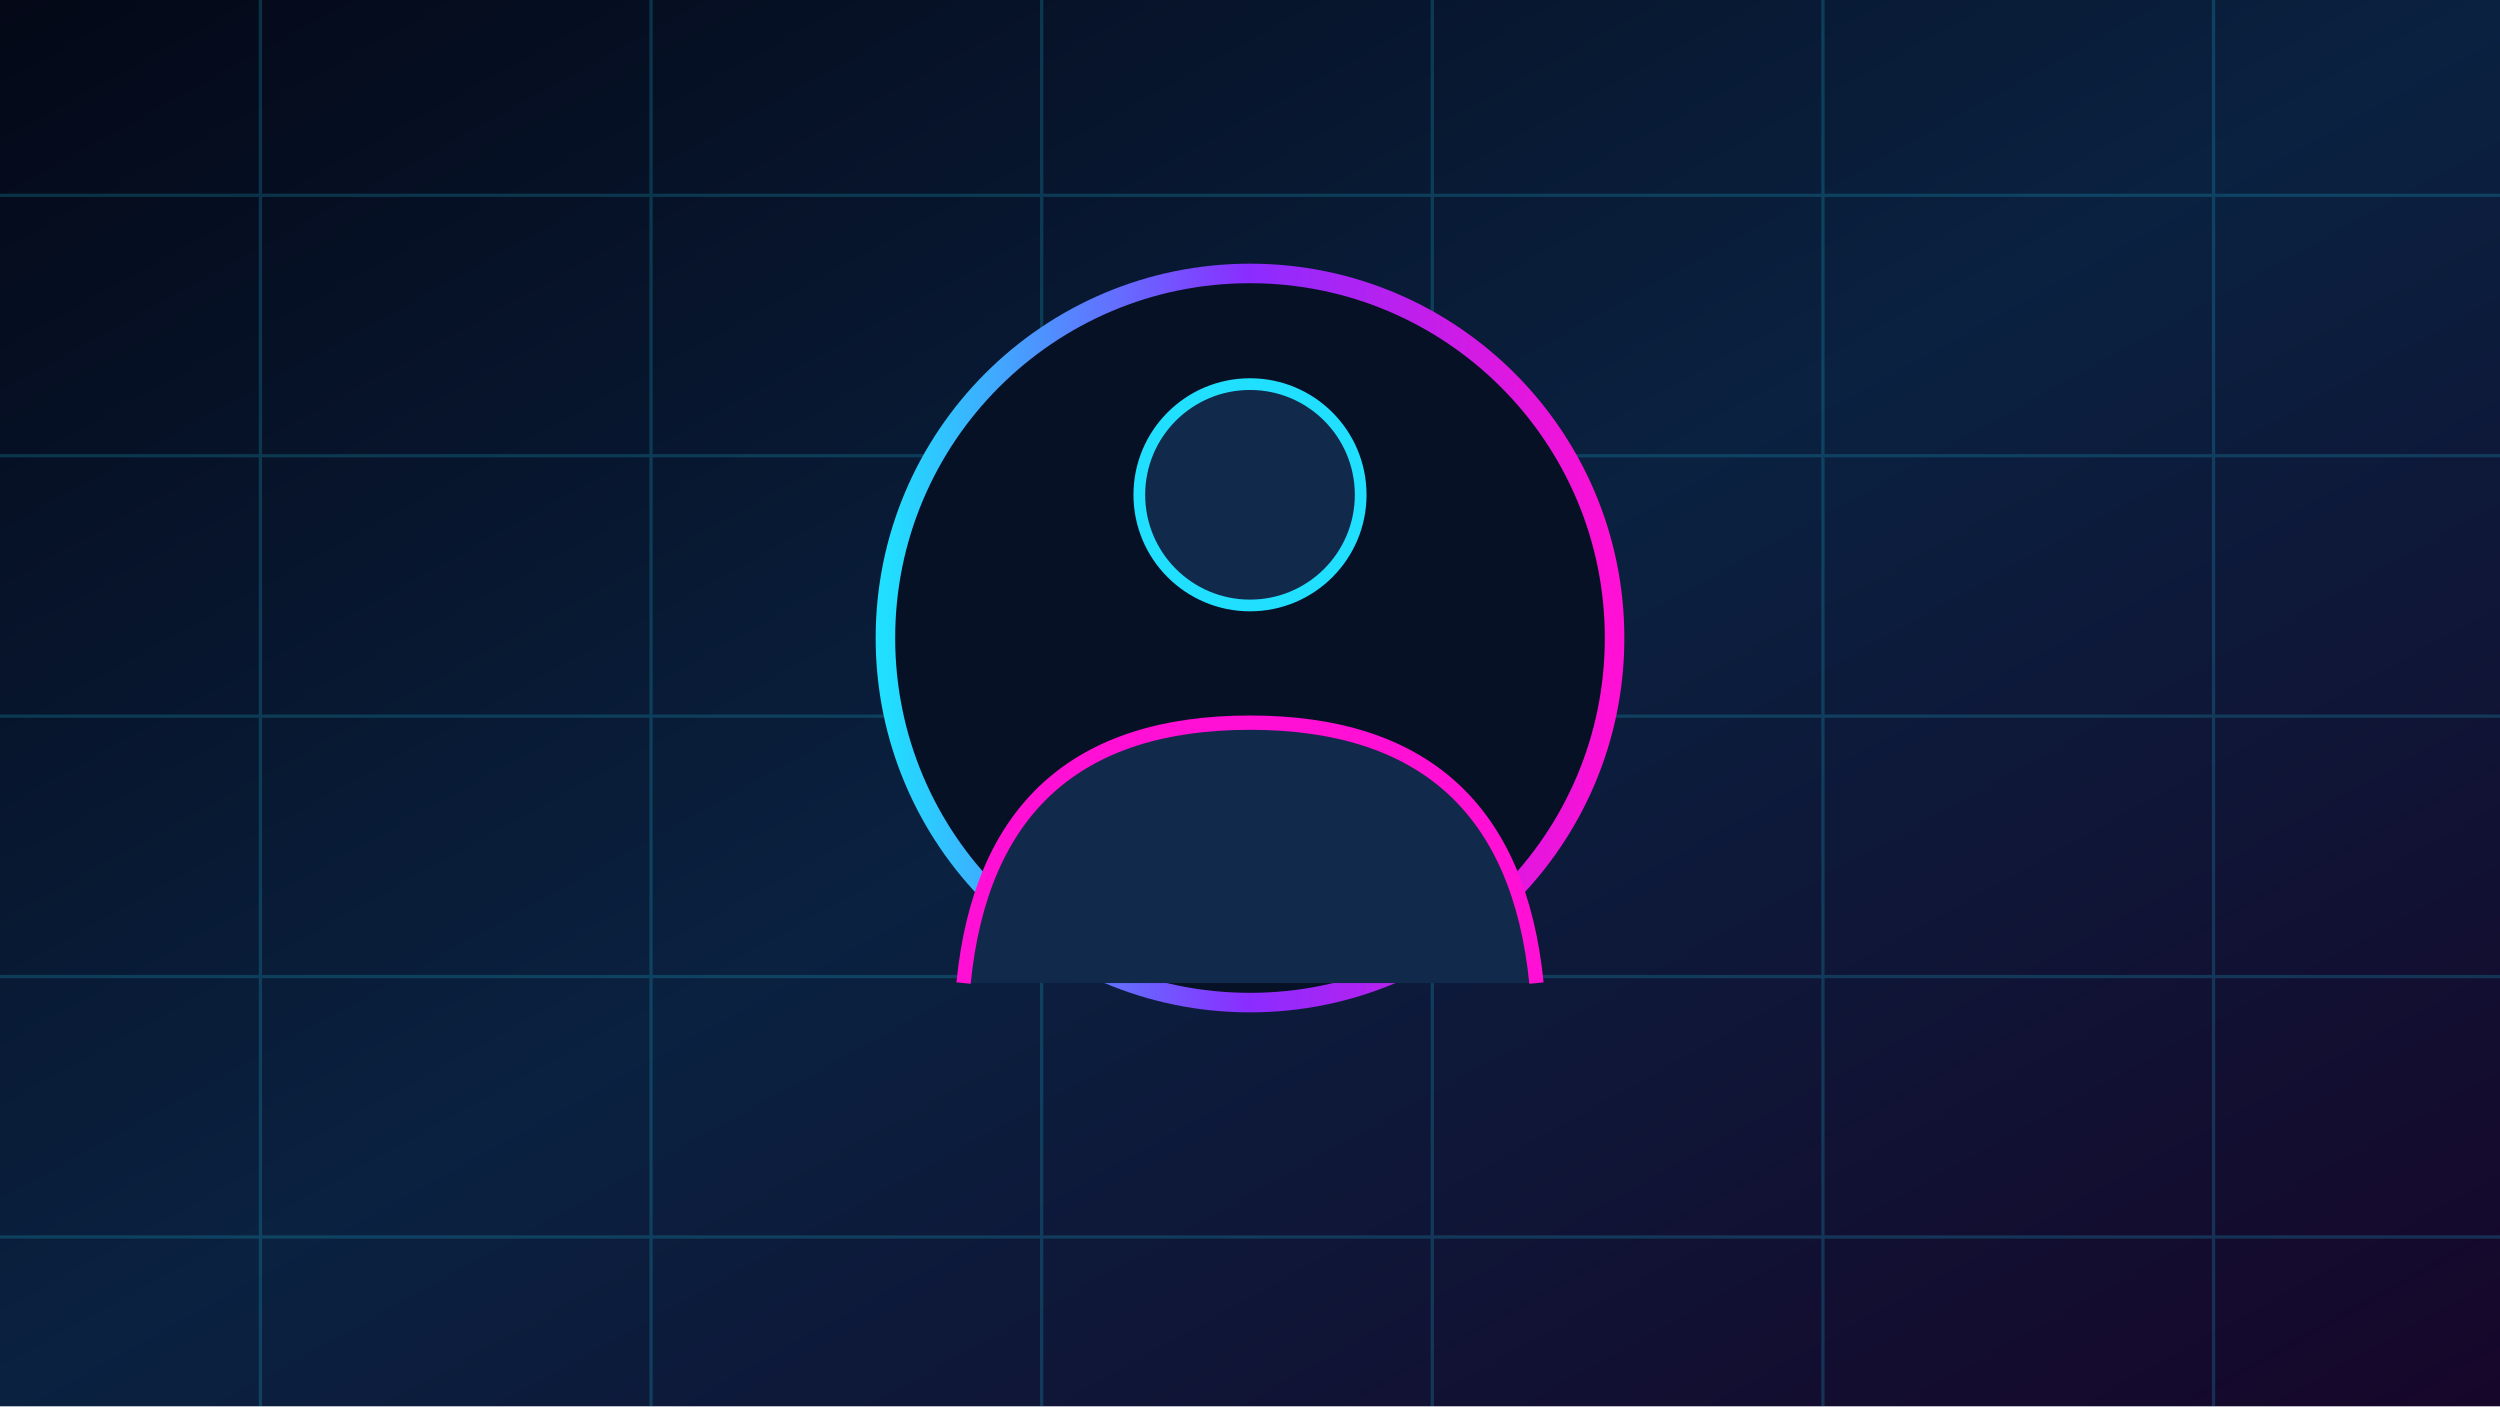
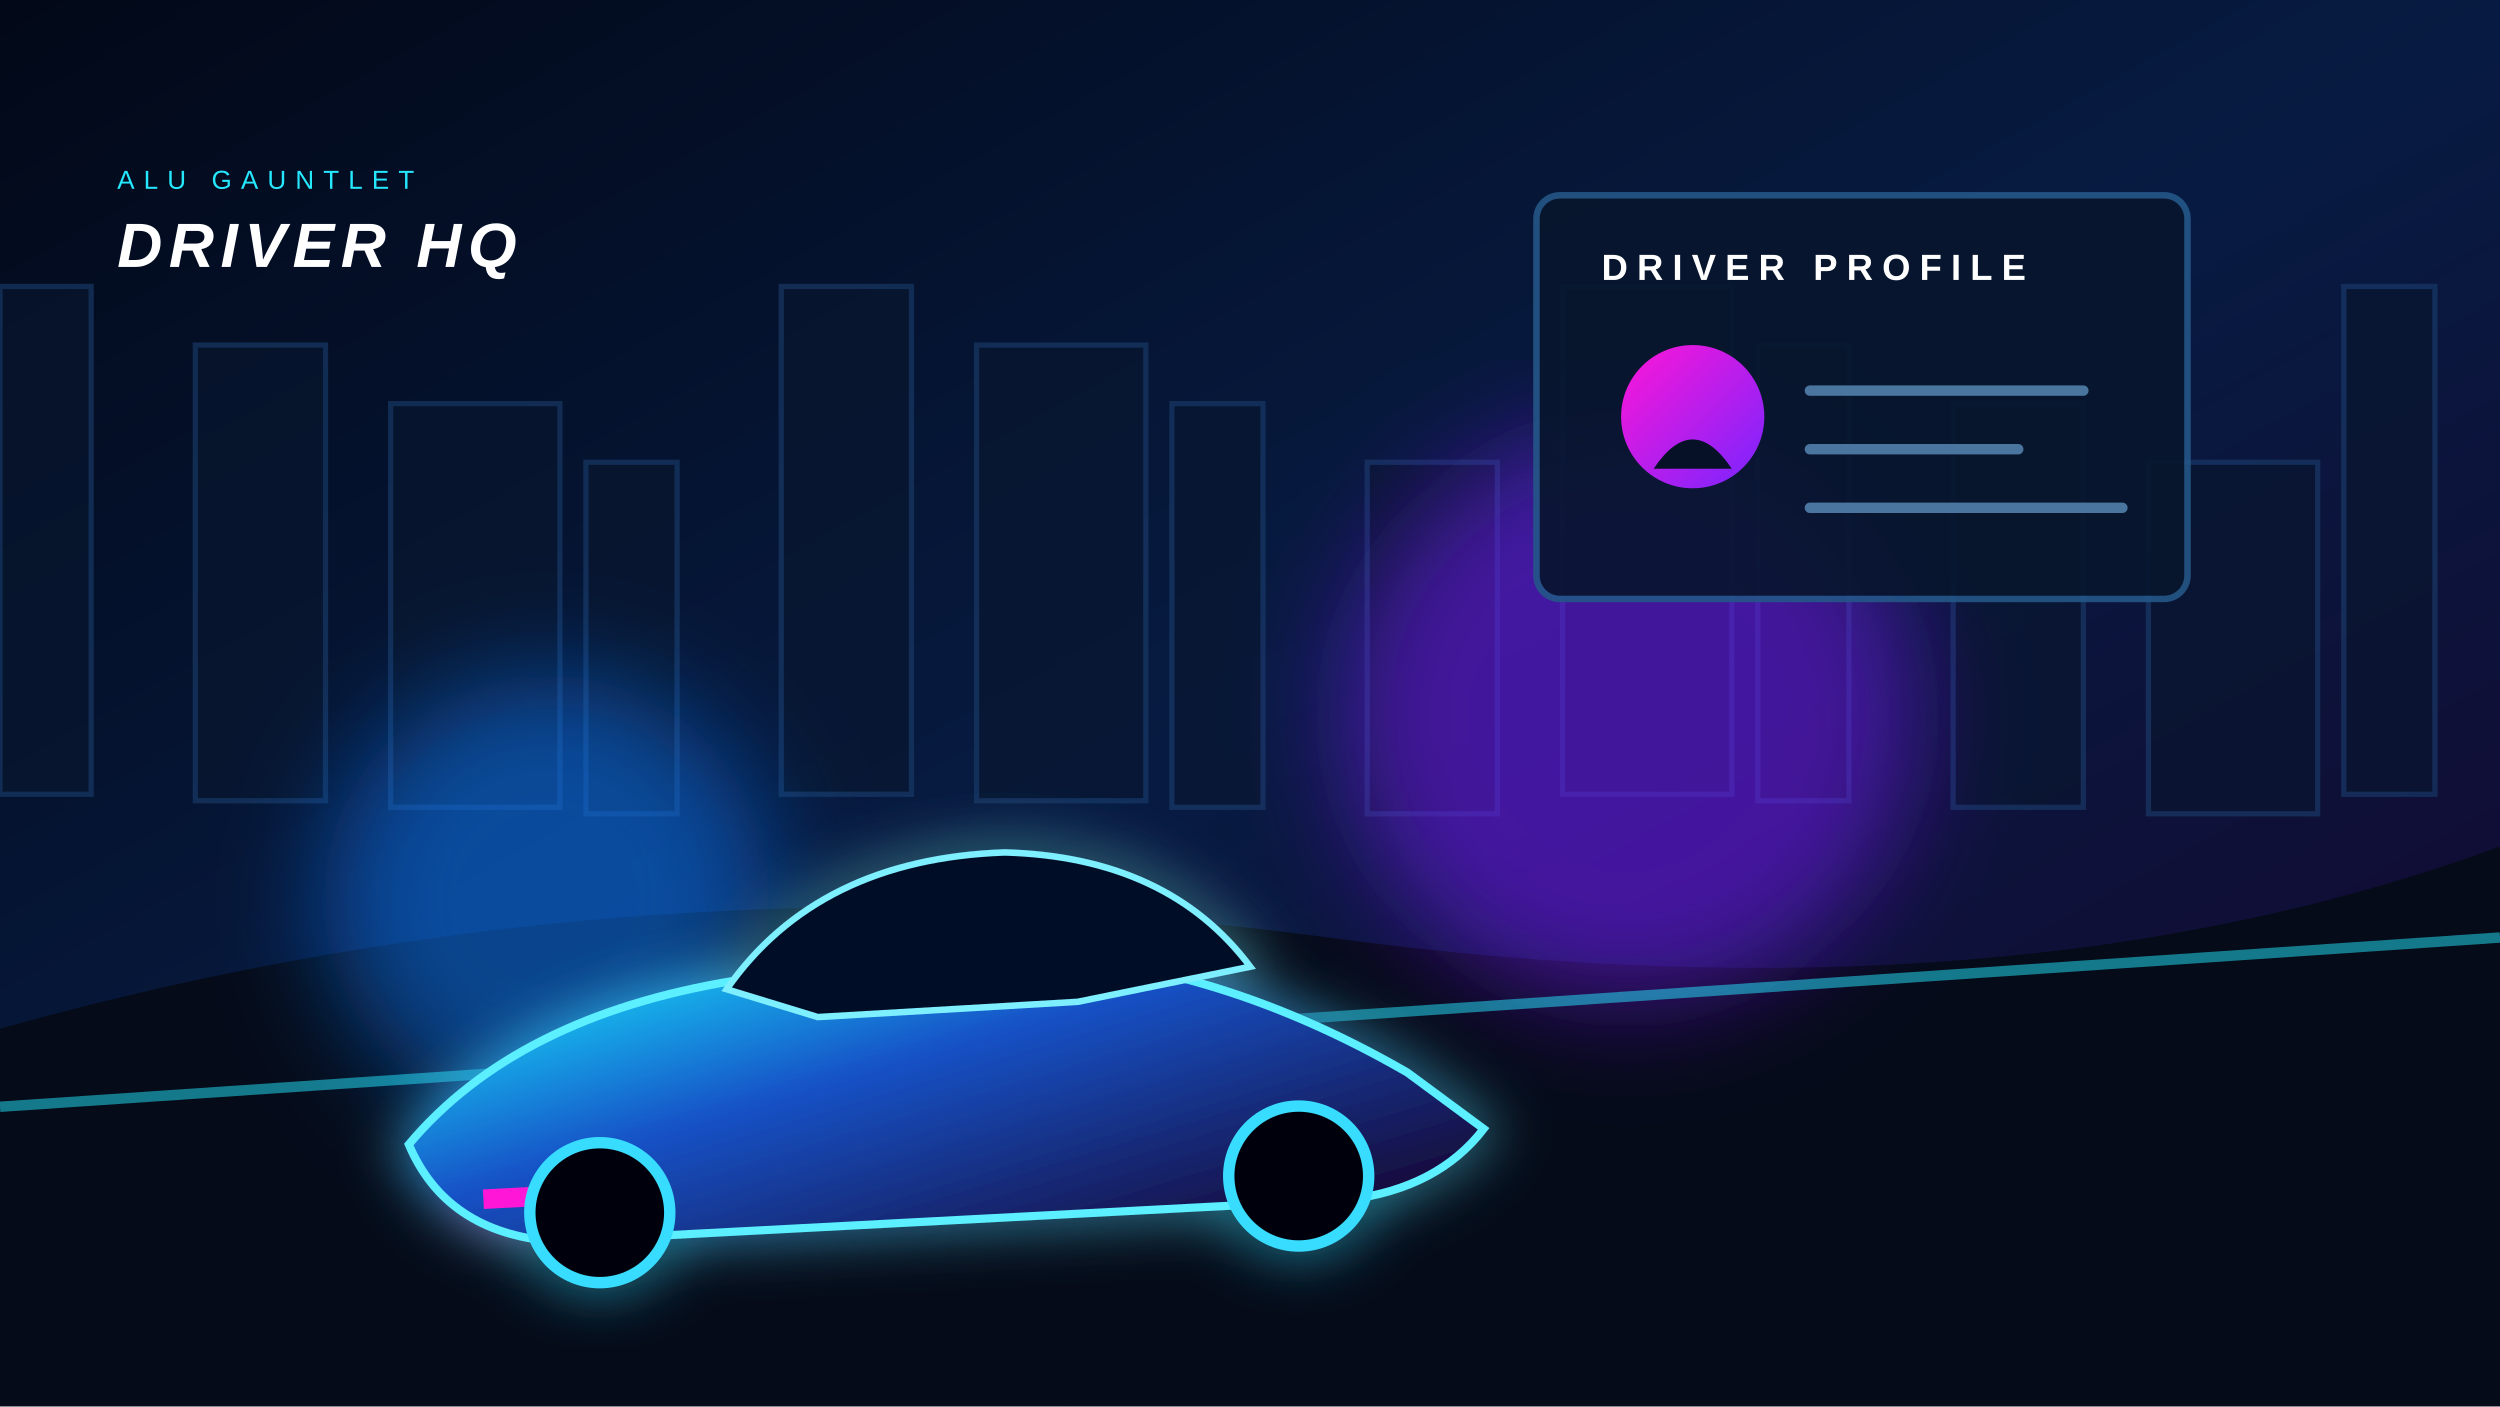
- <svg xmlns="http://www.w3.org/2000/svg" width="3840" height="2160" viewBox="0 0 3840 2160">
+ <svg xmlns="http://www.w3.org/2000/svg" width="3840" height="2160" viewBox="0 0 1920 1080">
  <defs>
-     <linearGradient id="s" x2="1" y2="1">
-       <stop stop-color="#040817" />
-       <stop offset=".5" stop-color="#0a2140" />
-       <stop offset="1" stop-color="#16062a" />
+     <linearGradient id="bg" x1="0" y1="0" x2="1" y2="1">
+       <stop stop-color="#020817" />
+       <stop offset=".5" stop-color="#071b42" />
+       <stop offset="1" stop-color="#16052e" />
    </linearGradient>
-     <linearGradient id="r">
-       <stop stop-color="#20dfff" />
-       <stop offset=".5" stop-color="#8b2cff" />
-       <stop offset="1" stop-color="#ff10d4" />
+     <linearGradient id="road" x1="0" y1="0" x2="1" y2="0">
+       <stop stop-color="#101b33" />
+       <stop offset=".5" stop-color="#040711" />
+       <stop offset="1" stop-color="#16112a" />
    </linearGradient>
+     <linearGradient id="car" x1="0" y1="0" x2="1" y2="1">
+       <stop stop-color="#1ce9ff" />
+       <stop offset=".42" stop-color="#1552c7" />
+       <stop offset="1" stop-color="#16052f" />
+     </linearGradient>
+     <linearGradient id="pink" x1="0" y1="0" x2="1" y2="1">
+       <stop stop-color="#ff16d7" />
+       <stop offset="1" stop-color="#7625ff" />
+     </linearGradient>
+     <filter id="glow">
+       <feGaussianBlur stdDeviation="18" result="b" />
+       <feMerge>
+         <feMergeNode in="b" />
+         <feMergeNode in="SourceGraphic" />
+       </feMerge>
+     </filter>
+     <filter id="soft">
+       <feGaussianBlur stdDeviation="40" />
+     </filter>
+     <pattern id="grid" width="90" height="90" patternUnits="userSpaceOnUse">
+       <path d="M90 0H0V90" fill="none" stroke="#1aa5e622" stroke-width="2" />
+     </pattern>
  </defs>
-   <rect width="3840" height="2160" fill="url(#s)" />
-   <g opacity=".18" stroke="#20dfff" stroke-width="5">
-     <path d="M0 300H3840M0 700H3840M0 1100H3840M0 1500H3840M0 1900H3840" />
-     <path d="M400 0V2160M1000 0V2160M1600 0V2160M2200 0V2160M2800 0V2160M3400 0V2160" />
+   <rect width="1920" height="1080" fill="url(#bg)" />
+   <path d="M0 790Q500 650 1020 720T1920 650V1080H0Z" fill="#050b19" />
+   <g opacity=".65">
+     <rect x="0" y="220" width="70" height="390" fill="#07162e" stroke="#183b69" stroke-width="4" />
+     <rect x="150" y="265" width="100" height="350" fill="#07162e" stroke="#183b69" stroke-width="4" />
+     <rect x="300" y="310" width="130" height="310" fill="#07162e" stroke="#183b69" stroke-width="4" />
+     <rect x="450" y="355" width="70" height="270" fill="#07162e" stroke="#183b69" stroke-width="4" />
+     <rect x="600" y="220" width="100" height="390" fill="#07162e" stroke="#183b69" stroke-width="4" />
+     <rect x="750" y="265" width="130" height="350" fill="#07162e" stroke="#183b69" stroke-width="4" />
+     <rect x="900" y="310" width="70" height="310" fill="#07162e" stroke="#183b69" stroke-width="4" />
+     <rect x="1050" y="355" width="100" height="270" fill="#07162e" stroke="#183b69" stroke-width="4" />
+     <rect x="1200" y="220" width="130" height="390" fill="#07162e" stroke="#183b69" stroke-width="4" />
+     <rect x="1350" y="265" width="70" height="350" fill="#07162e" stroke="#183b69" stroke-width="4" />
+     <rect x="1500" y="310" width="100" height="310" fill="#07162e" stroke="#183b69" stroke-width="4" />
+     <rect x="1650" y="355" width="130" height="270" fill="#07162e" stroke="#183b69" stroke-width="4" />
+     <rect x="1800" y="220" width="70" height="390" fill="#07162e" stroke="#183b69" stroke-width="4" />
  </g>
-   <circle cx="1920" cy="980" r="560" fill="#071126" stroke="url(#r)" stroke-width="30" />
-   <circle cx="1920" cy="760" r="170" fill="#11294a" stroke="#20dfff" stroke-width="18" />
-   <path d="M1480 1510Q1520 1110 1920 1110T2360 1510" fill="#11294a" stroke="#ff10d4" stroke-width="22" />
-   <path d="M950 1760H2890" stroke="url(#r)" stroke-width="18" />
+   <g filter="url(#soft)" opacity=".5">
+     <circle cx="1250" cy="550" r="220" fill="#7c16ff" />
+     <circle cx="420" cy="690" r="170" fill="#087dff" />
+   </g>
+   <path d="M0 850L1920 720" stroke="#25e8ff" stroke-width="8" opacity=".5" />
+   <g transform="translate(720 745) rotate(-3) scale(1.25)" filter="url(#glow)">
+     <path d="M-330 90Q-260 15-125 0L40-8Q165 0 285 78L330 115Q300 150 245 154H-245Q-310 145-330 90Z" fill="url(#car)" stroke="#5cefff" stroke-width="5" />
+     <path d="M-130 5Q-70-72 45-70Q145-62 192 8L85 24-75 25Z" fill="#061128" stroke="#7defff" stroke-width="4" />
+     <path d="M-286 126H-215M185 125H255" stroke="#ff18d7" stroke-width="12" />
+     <circle cx="-215" cy="138" r="43" fill="#03060e" stroke="#38dcff" stroke-width="7" />
+     <circle cx="215" cy="138" r="43" fill="#03060e" stroke="#38dcff" stroke-width="7" />
+   </g>
+   <rect x="1180" y="150" width="500" height="310" rx="18" fill="#07152c" stroke="#245687" stroke-width="5" opacity=".9" />
+   <text x="1230" y="215" fill="#fff" font-family="Arial" font-size="28" font-weight="700" letter-spacing="7">DRIVER PROFILE</text>
+   <circle cx="1300" cy="320" r="55" fill="url(#pink)" />
+   <path d="M1270 360Q1300 315 1330 360" fill="#061128" />
+   <path d="M1390 300H1600M1390 345H1550M1390 390H1630" stroke="#4a759f" stroke-width="8" stroke-linecap="round" />
+   <text x="90" y="145" fill="#25e8ff" font-family="Arial" font-size="20" letter-spacing="7">ALU GAUNTLET</text>
+   <text x="90" y="205" fill="#fff" font-family="Arial" font-size="48" font-weight="700" font-style="italic" letter-spacing="5">DRIVER HQ</text>
</svg>
